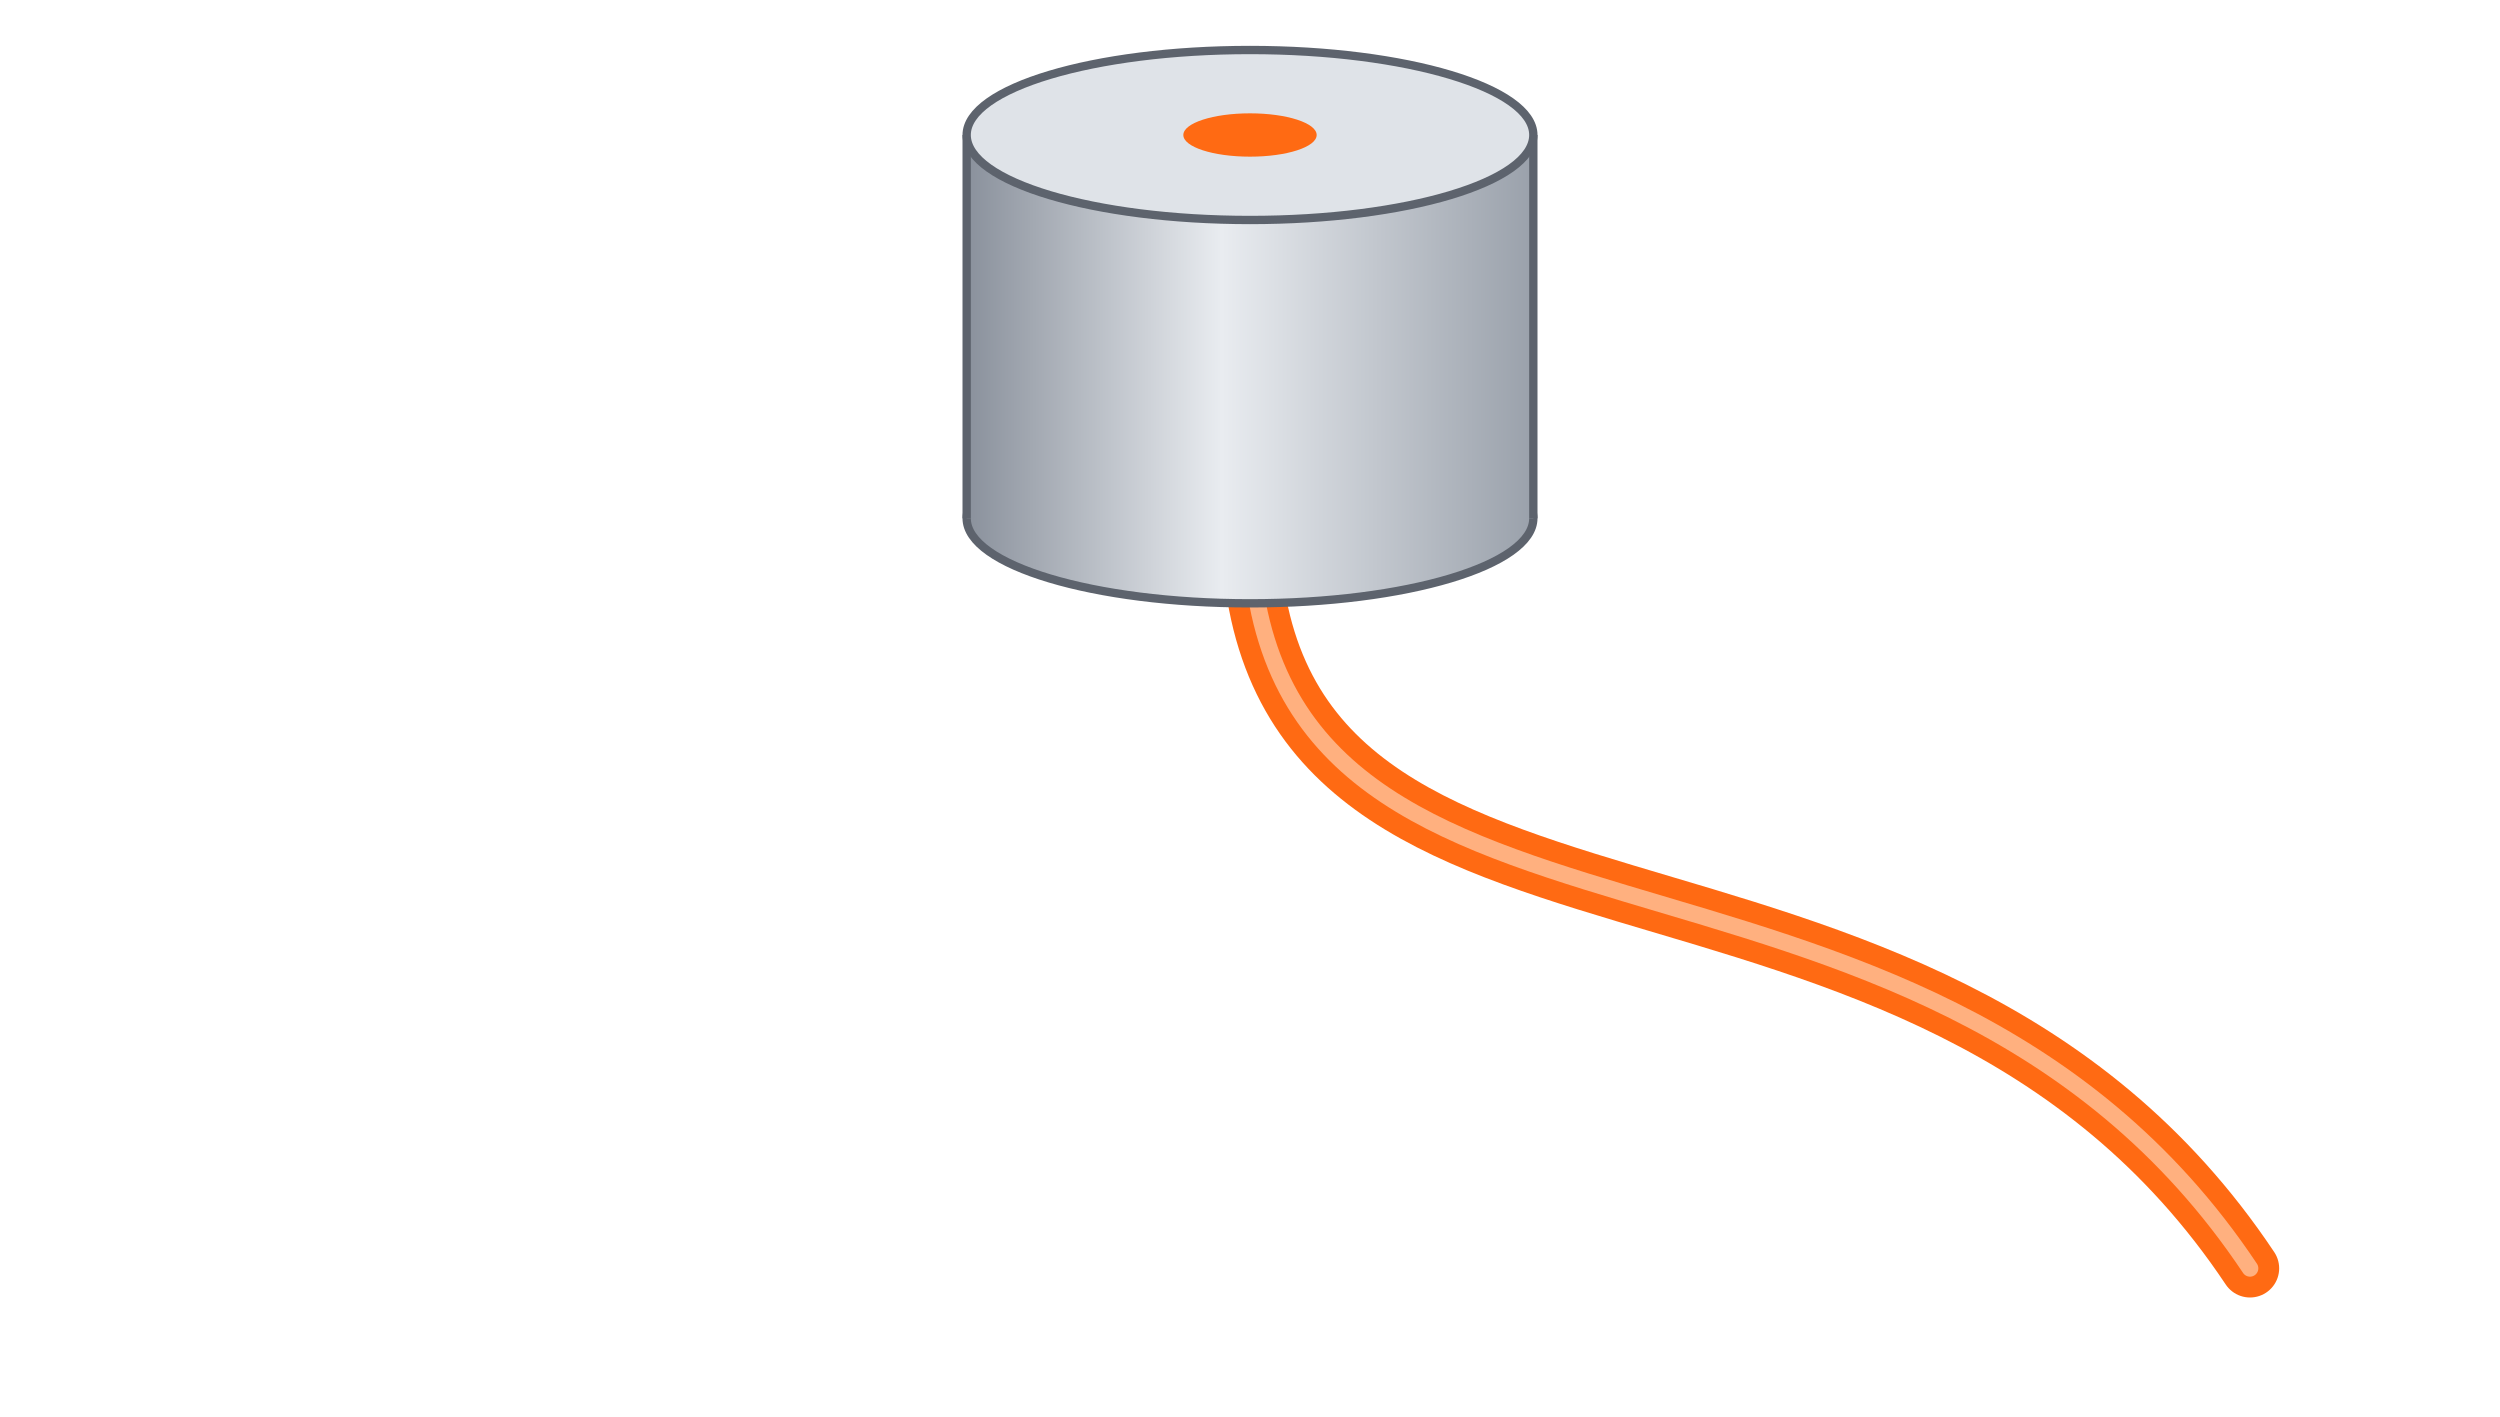
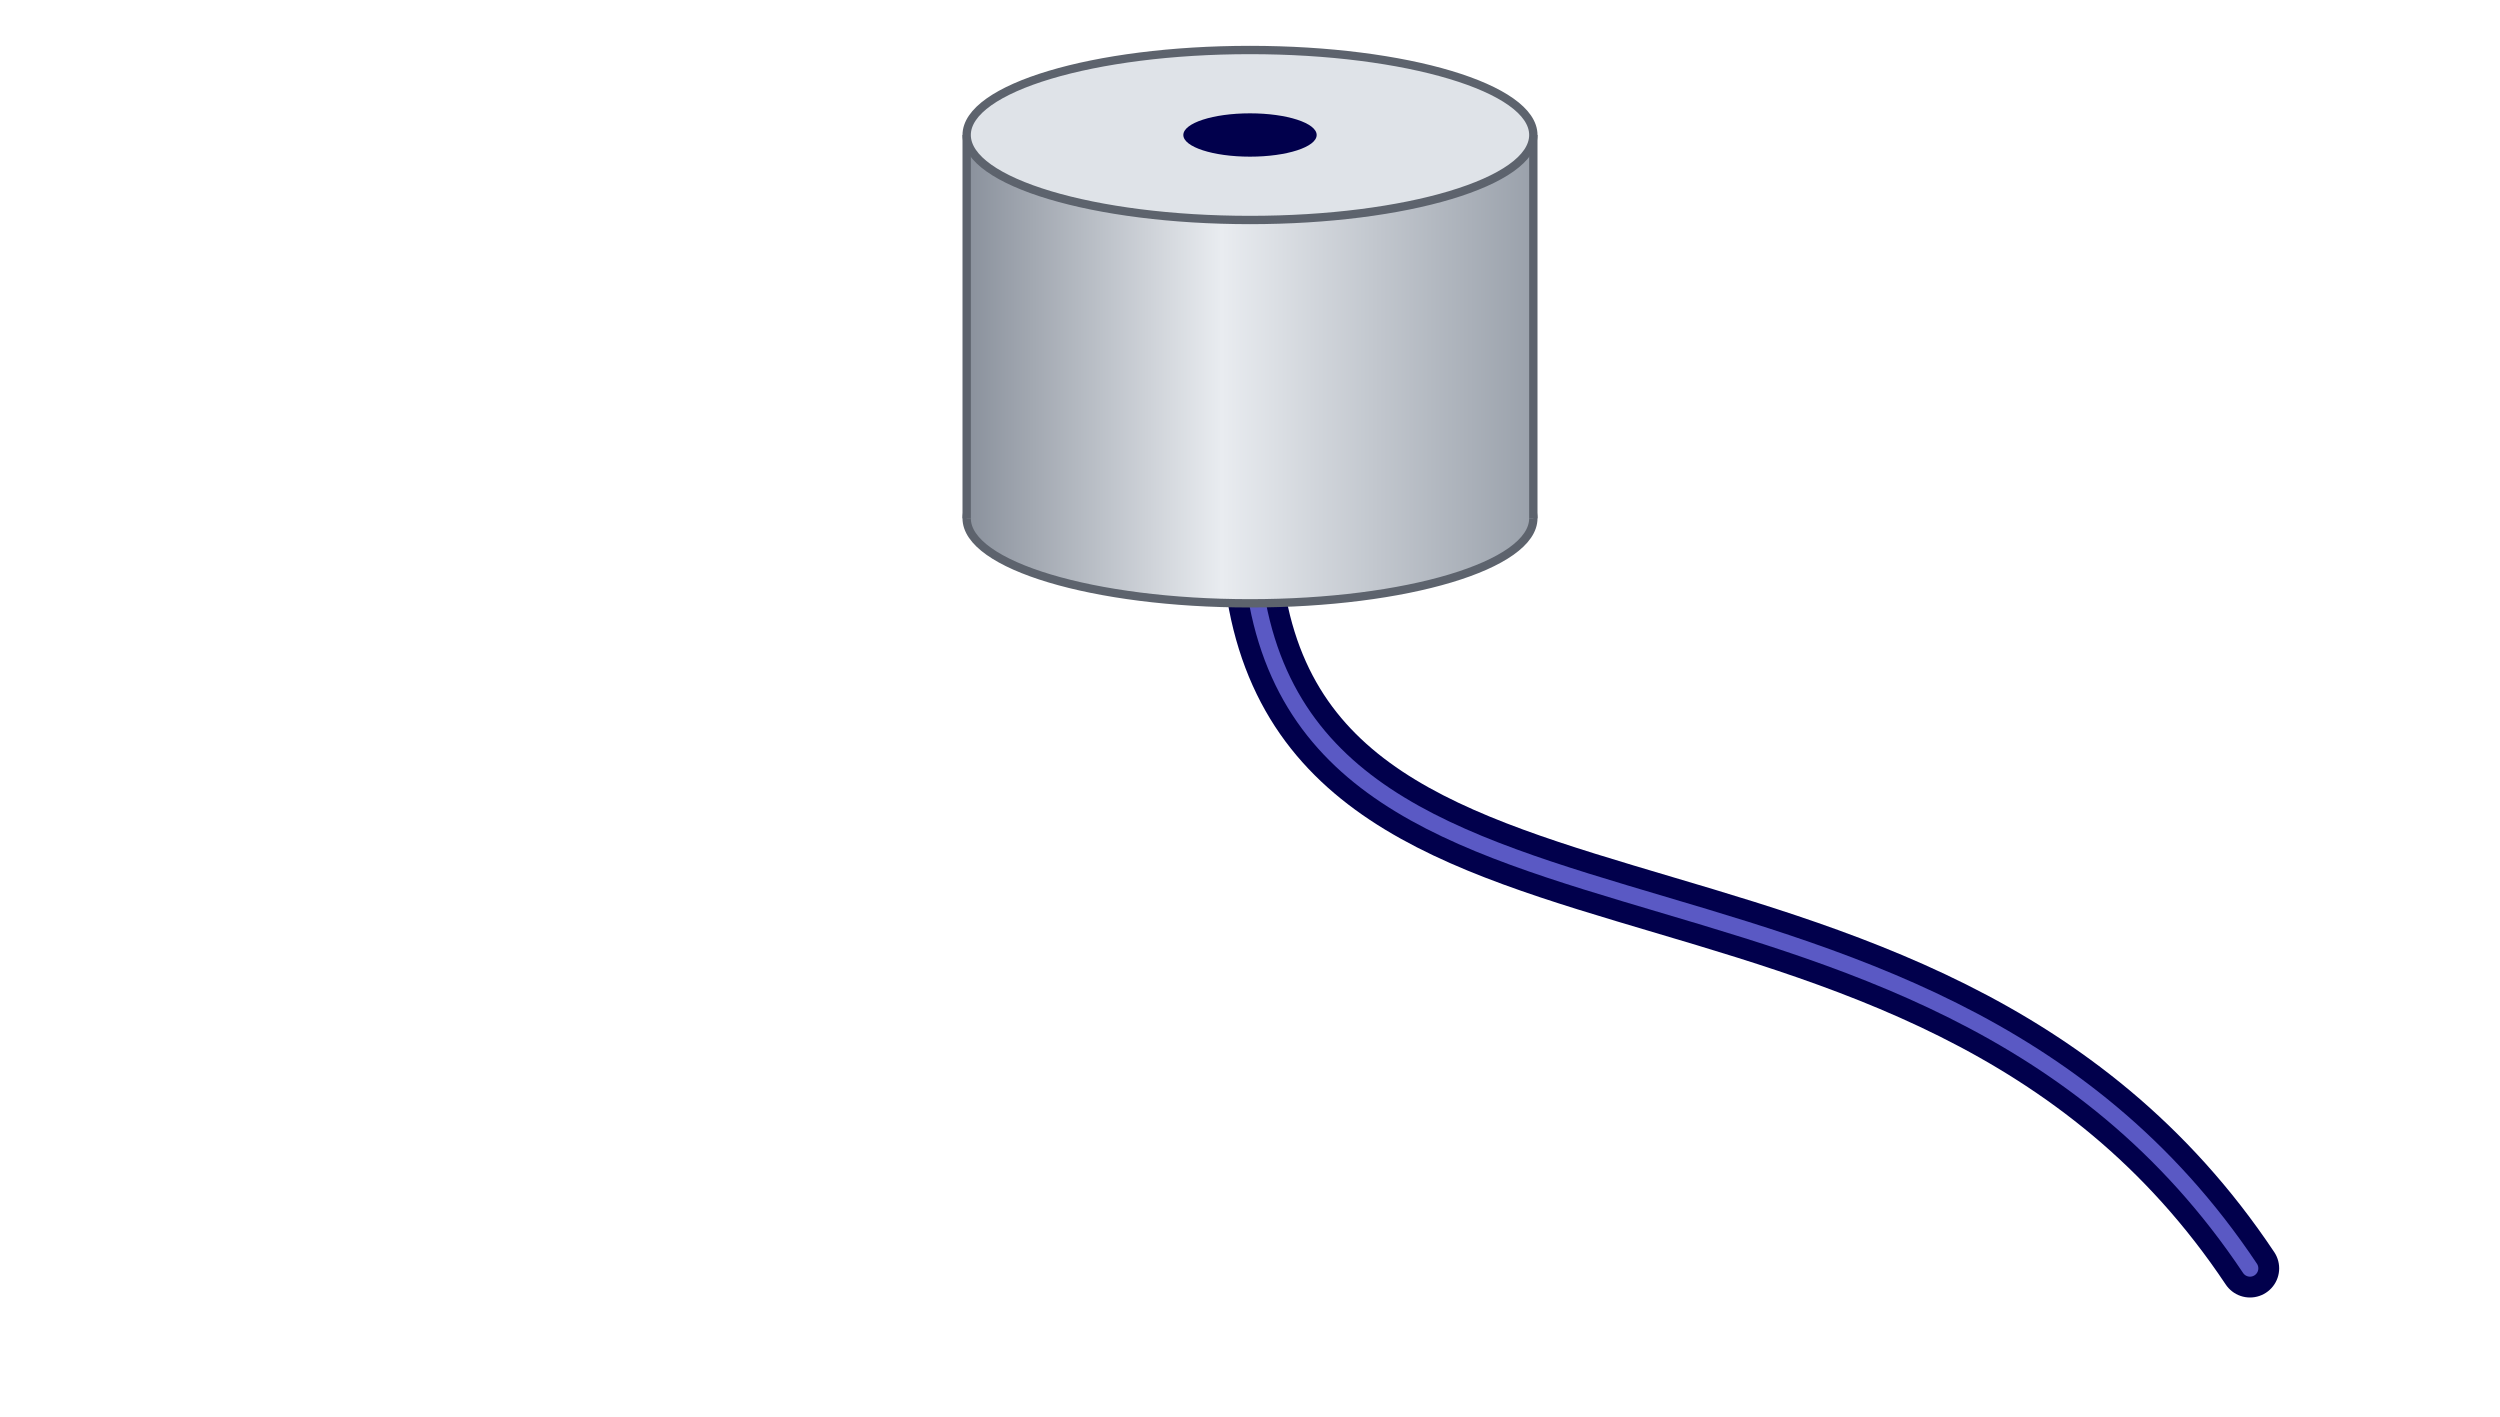
<svg xmlns="http://www.w3.org/2000/svg" viewBox="0 0 300 170" width="300" height="170">
  <defs>
    <linearGradient id="b" x1="0" x2="1">
      <stop offset="0" stop-color="#8a919c" />
      <stop offset=".45" stop-color="#e9ecf0" />
      <stop offset="1" stop-color="#9aa1ab" />
    </linearGradient>
  </defs>
-   <path d="M150 62.2 C150 122.2 230 92.2 270 152.2" fill="none" stroke="#ff6a13" stroke-width="7" stroke-linecap="round" />
-   <path d="M150 62.2 C150 122.2 230 92.2 270 152.2" fill="none" stroke="#ffb07f" stroke-width="2" stroke-linecap="round" />
+   <path d="M150 62.2 C150 122.2 230 92.2 270 152.2" fill="none" stroke="#01004C" stroke-width="7" stroke-linecap="round" />
+   <path d="M150 62.2 C150 122.2 230 92.2 270 152.2" fill="none" stroke="#5a59c4" stroke-width="2" stroke-linecap="round" />
  <ellipse cx="150" cy="62.2" rx="34" ry="10.2" fill="url(#b)" stroke="#5d636d" />
  <rect x="116" y="16.2" width="68" height="46" fill="url(#b)" />
  <line x1="116" y1="16.2" x2="116" y2="62.2" stroke="#5d636d" />
  <line x1="184" y1="16.2" x2="184" y2="62.2" stroke="#5d636d" />
  <ellipse cx="150" cy="16.2" rx="34" ry="10.2" fill="#dfe3e8" stroke="#5d636d" />
-   <ellipse cx="150" cy="16.2" rx="8" ry="2.6" fill="#ff6a13" />
+   <ellipse cx="150" cy="16.2" rx="8" ry="2.6" fill="#01004C" />
</svg>
